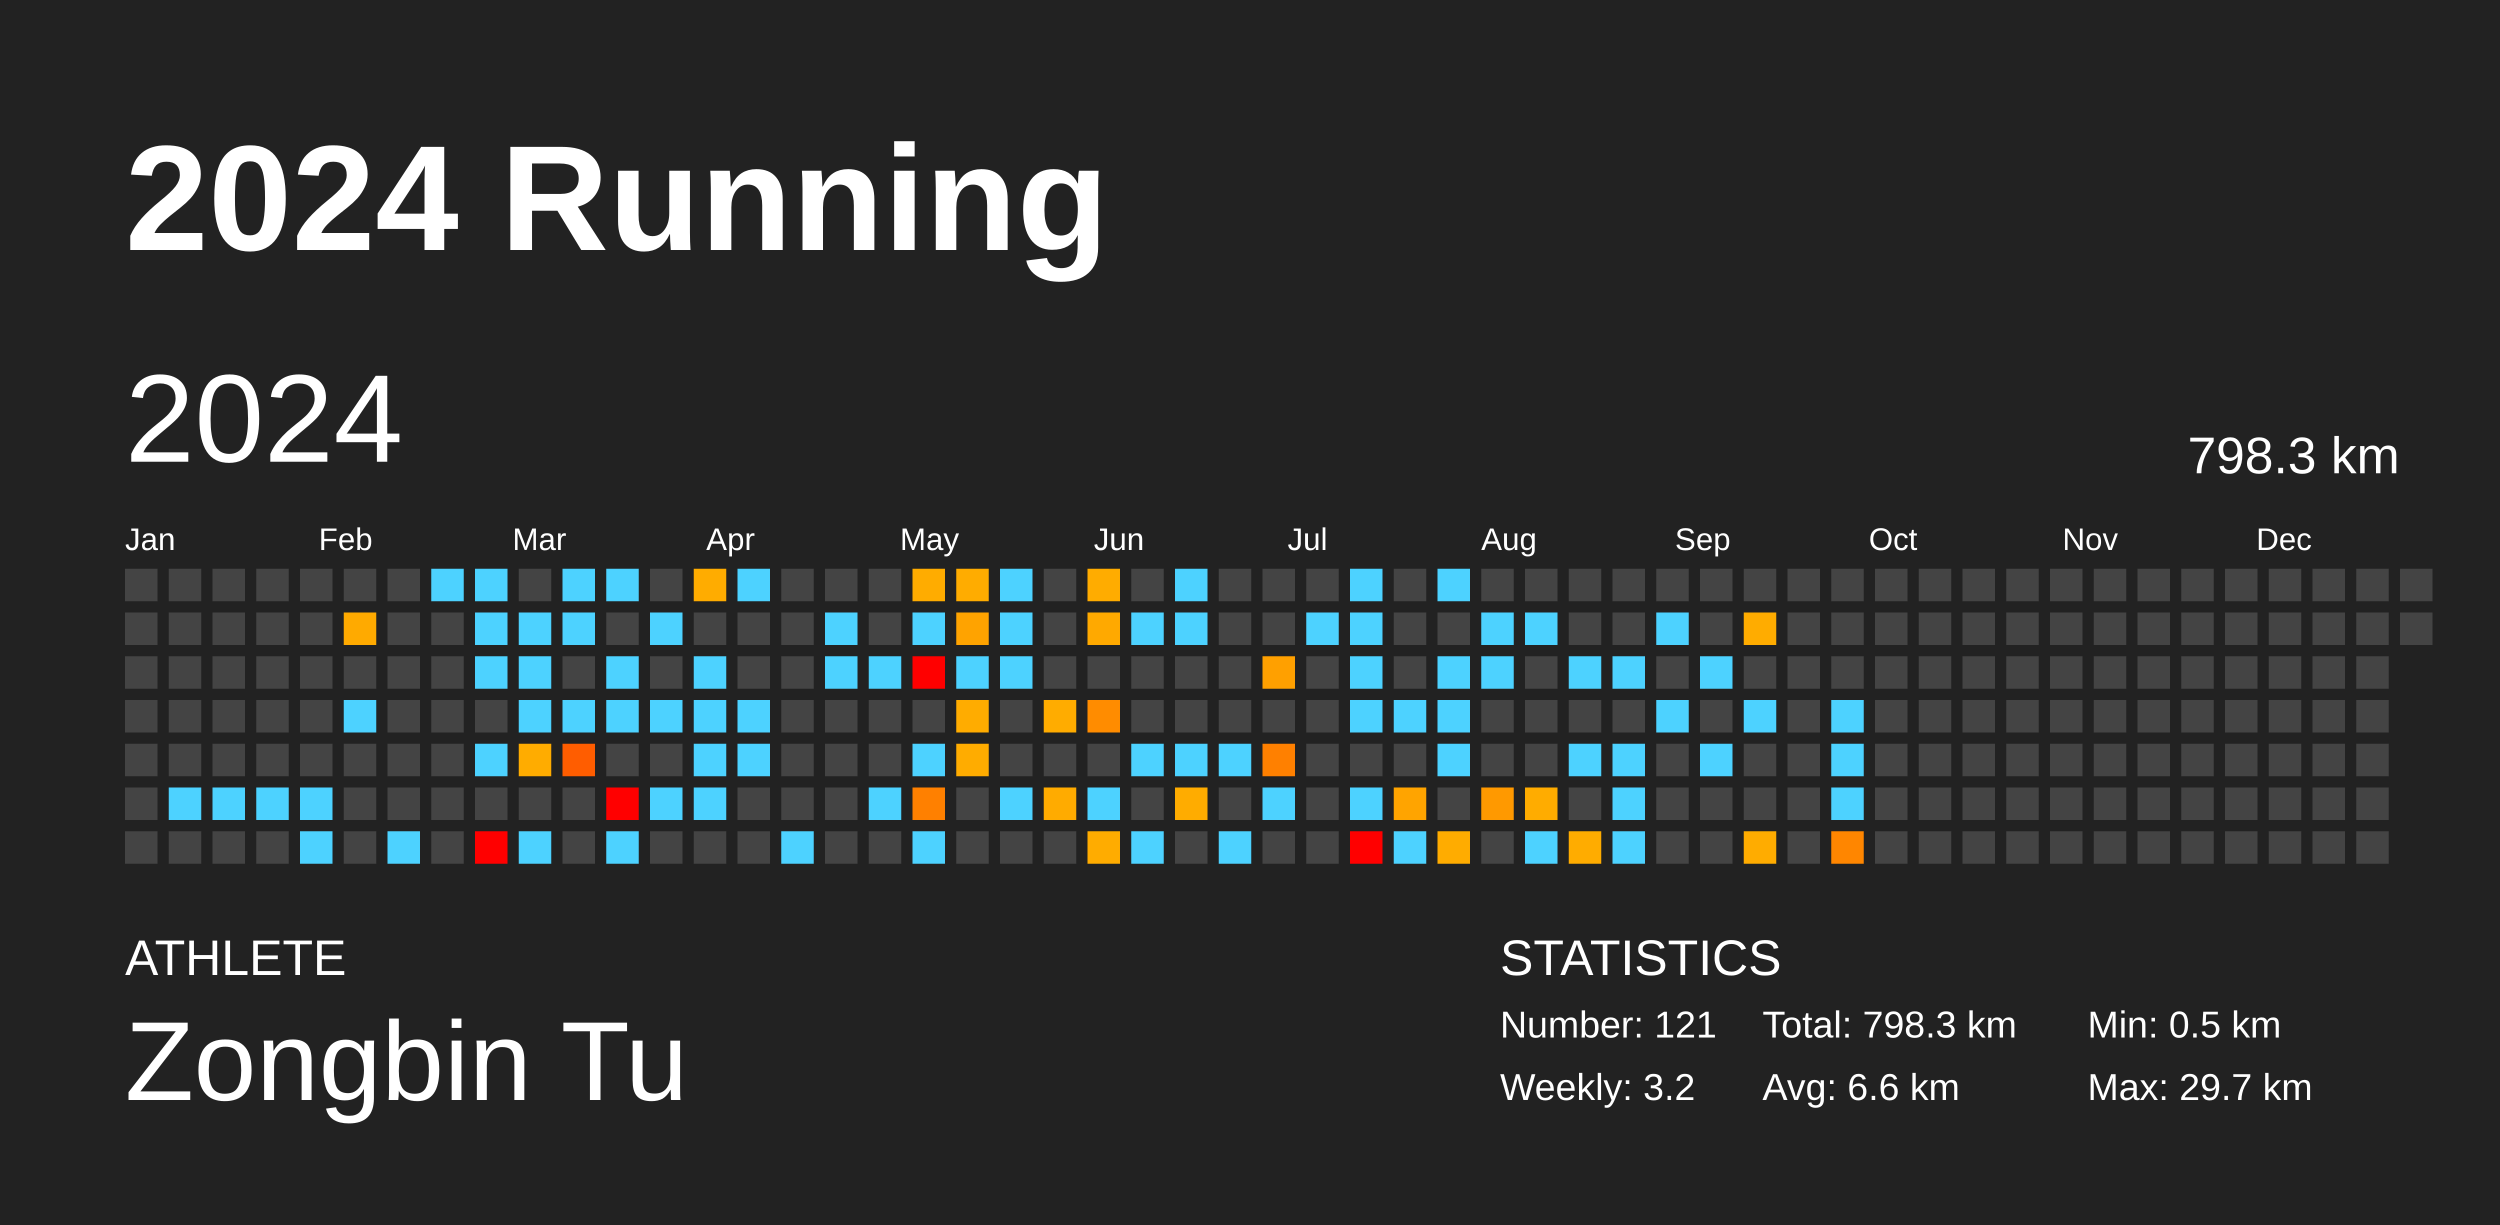
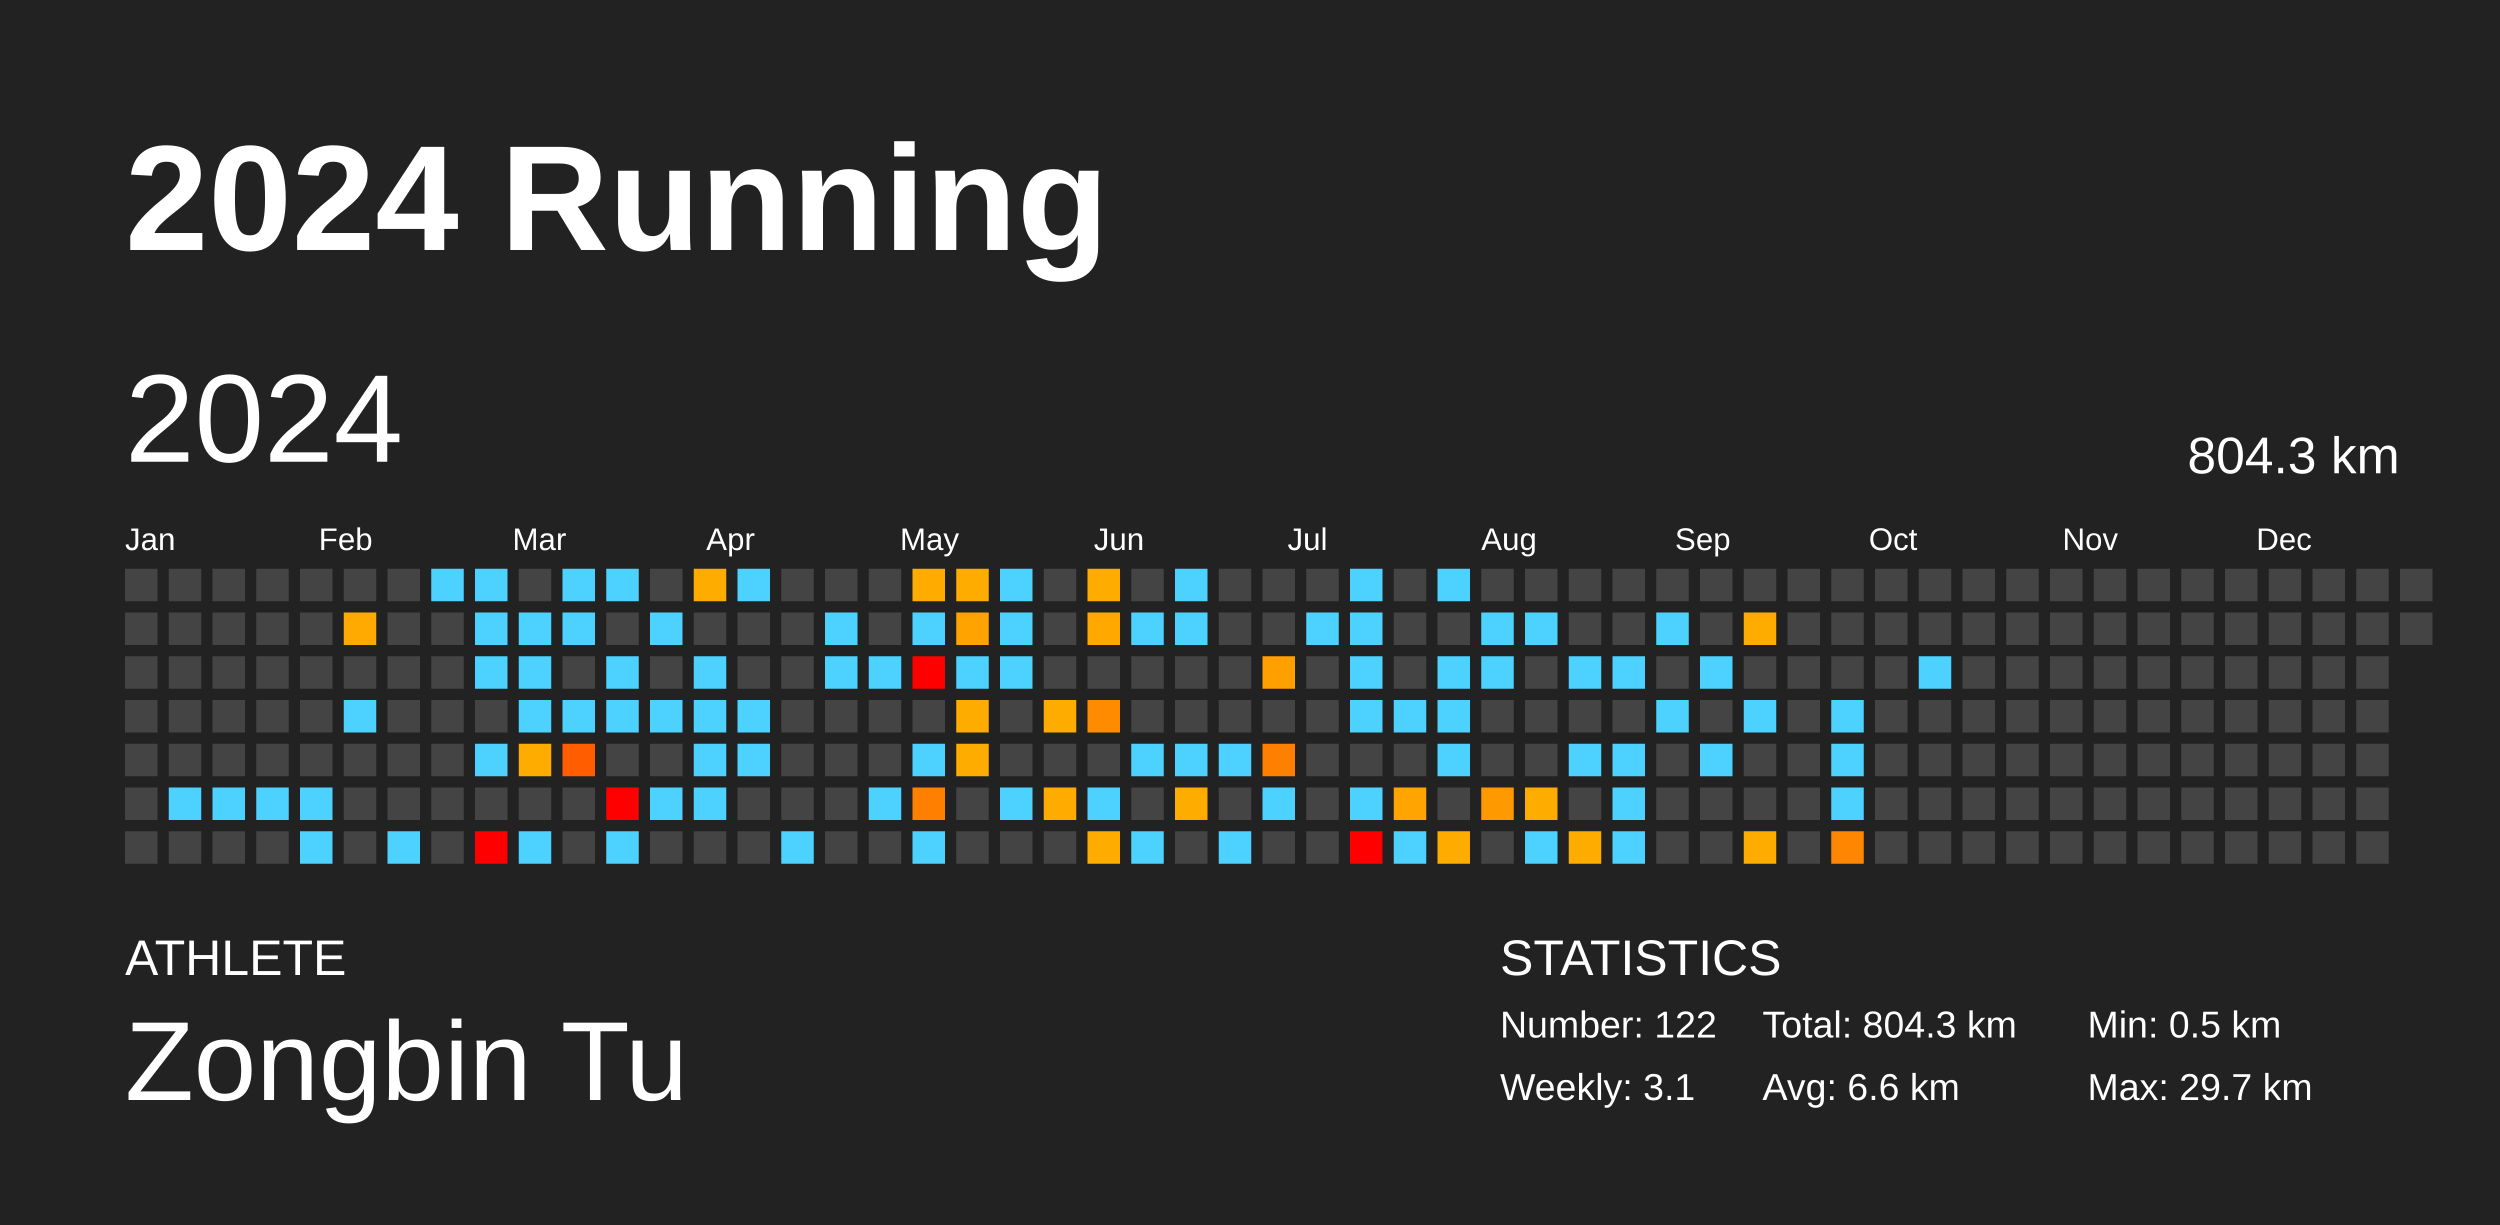
<svg xmlns="http://www.w3.org/2000/svg" baseProfile="full" height="98mm" version="1.1" viewBox="0,0,200,98" width="200mm">
  <defs />
  <rect fill="#222222" height="98" width="200" x="0" y="0" />
  <text fill="#FFFFFF" style="font-size:12px; font-family:Arial; font-weight:bold;" x="10" y="20">2024 Running</text>
  <text fill="#FFFFFF" style="font-size:4px; font-family:Arial" x="10" y="78">ATHLETE</text>
  <text fill="#FFFFFF" style="font-size:9px; font-family:Arial" x="10" y="88">Zongbin Tu</text>
  <text fill="#FFFFFF" style="font-size:4px; font-family:Arial" x="120" y="78">STATISTICS</text>
-   <text fill="#FFFFFF" style="font-size:3px; font-family:Arial" x="120" y="83">Number: 121</text>
-   <text fill="#FFFFFF" style="font-size:3px; font-family:Arial" x="120" y="88">Weekly: 3.2</text>
-   <text fill="#FFFFFF" style="font-size:3px; font-family:Arial" x="141" y="83">Total: 798.3 km</text>
+   <text fill="#FFFFFF" style="font-size:3px; font-family:Arial" x="120" y="83">Number: 122</text>
+   <text fill="#FFFFFF" style="font-size:3px; font-family:Arial" x="120" y="88">Weekly: 3.1</text>
+   <text fill="#FFFFFF" style="font-size:3px; font-family:Arial" x="141" y="83">Total: 804.3 km</text>
  <text fill="#FFFFFF" style="font-size:3px; font-family:Arial" x="141" y="88">Avg: 6.6 km</text>
  <text fill="#FFFFFF" style="font-size:3px; font-family:Arial" x="167" y="83">Min: 0.5 km</text>
  <text fill="#FFFFFF" style="font-size:3px; font-family:Arial" x="167" y="88">Max: 29.7 km</text>
  <text dominant-baseline="hanging" fill="#FFFFFF" style="font-size:10.0px; font-family:Arial;" x="10" y="30">2024</text>
-   <text dominant-baseline="hanging" fill="#FFFFFF" style="font-size:4.125px; font-family:Arial;" x="175" y="35">798.3 km</text>
+   <text dominant-baseline="hanging" fill="#FFFFFF" style="font-size:4.125px; font-family:Arial;" x="175" y="35">804.3 km</text>
  <text fill="#FFFFFF" style="font-size:2.5px; font-family:Arial" x="10.0" y="44">Jan</text>
  <text fill="#FFFFFF" style="font-size:2.5px; font-family:Arial" x="25.5" y="44">Feb</text>
  <text fill="#FFFFFF" style="font-size:2.5px; font-family:Arial" x="41.0" y="44">Mar</text>
  <text fill="#FFFFFF" style="font-size:2.5px; font-family:Arial" x="56.5" y="44">Apr</text>
  <text fill="#FFFFFF" style="font-size:2.5px; font-family:Arial" x="72.0" y="44">May</text>
  <text fill="#FFFFFF" style="font-size:2.5px; font-family:Arial" x="87.5" y="44">Jun</text>
  <text fill="#FFFFFF" style="font-size:2.5px; font-family:Arial" x="103.0" y="44">Jul</text>
  <text fill="#FFFFFF" style="font-size:2.5px; font-family:Arial" x="118.5" y="44">Aug</text>
  <text fill="#FFFFFF" style="font-size:2.5px; font-family:Arial" x="134.0" y="44">Sep</text>
  <text fill="#FFFFFF" style="font-size:2.5px; font-family:Arial" x="149.5" y="44">Oct</text>
  <text fill="#FFFFFF" style="font-size:2.5px; font-family:Arial" x="165.0" y="44">Nov</text>
  <text fill="#FFFFFF" style="font-size:2.5px; font-family:Arial" x="180.5" y="44">Dec</text>
  <rect fill="#444444" height="2.6" width="2.6" x="10.0" y="45.5" />
  <rect fill="#444444" height="2.6" width="2.6" x="10.0" y="49.0" />
  <rect fill="#444444" height="2.6" width="2.6" x="10.0" y="52.5" />
  <rect fill="#444444" height="2.6" width="2.6" x="10.0" y="56.0" />
  <rect fill="#444444" height="2.6" width="2.6" x="10.0" y="59.5" />
  <rect fill="#444444" height="2.6" width="2.6" x="10.0" y="63.0" />
  <rect fill="#444444" height="2.6" width="2.6" x="10.0" y="66.5" />
  <rect fill="#444444" height="2.6" width="2.6" x="13.5" y="45.5" />
  <rect fill="#444444" height="2.6" width="2.6" x="13.5" y="49.0" />
  <rect fill="#444444" height="2.6" width="2.6" x="13.5" y="52.5" />
  <rect fill="#444444" height="2.6" width="2.6" x="13.5" y="56.0" />
  <rect fill="#444444" height="2.6" width="2.6" x="13.5" y="59.5" />
  <rect fill="#4dd2ff" height="2.6" width="2.6" x="13.5" y="63.0" />
  <rect fill="#444444" height="2.6" width="2.6" x="13.5" y="66.5" />
  <rect fill="#444444" height="2.6" width="2.6" x="17.0" y="45.5" />
  <rect fill="#444444" height="2.6" width="2.6" x="17.0" y="49.0" />
  <rect fill="#444444" height="2.6" width="2.6" x="17.0" y="52.5" />
  <rect fill="#444444" height="2.6" width="2.6" x="17.0" y="56.0" />
  <rect fill="#444444" height="2.6" width="2.6" x="17.0" y="59.5" />
  <rect fill="#4dd2ff" height="2.6" width="2.6" x="17.0" y="63.0" />
  <rect fill="#444444" height="2.6" width="2.6" x="17.0" y="66.5" />
  <rect fill="#444444" height="2.6" width="2.6" x="20.5" y="45.5" />
  <rect fill="#444444" height="2.6" width="2.6" x="20.5" y="49.0" />
  <rect fill="#444444" height="2.6" width="2.6" x="20.5" y="52.5" />
  <rect fill="#444444" height="2.6" width="2.6" x="20.5" y="56.0" />
  <rect fill="#444444" height="2.6" width="2.6" x="20.5" y="59.5" />
  <rect fill="#4dd2ff" height="2.6" width="2.6" x="20.5" y="63.0" />
  <rect fill="#444444" height="2.6" width="2.6" x="20.5" y="66.5" />
  <rect fill="#444444" height="2.6" width="2.6" x="24.0" y="45.5" />
  <rect fill="#444444" height="2.6" width="2.6" x="24.0" y="49.0" />
  <rect fill="#444444" height="2.6" width="2.6" x="24.0" y="52.5" />
  <rect fill="#444444" height="2.6" width="2.6" x="24.0" y="56.0" />
  <rect fill="#444444" height="2.6" width="2.6" x="24.0" y="59.5" />
  <rect fill="#4dd2ff" height="2.6" width="2.6" x="24.0" y="63.0" />
  <rect fill="#4dd2ff" height="2.6" width="2.6" x="24.0" y="66.5" />
  <rect fill="#444444" height="2.6" width="2.6" x="27.5" y="45.5" />
  <rect fill="#ffaa00" height="2.6" width="2.6" x="27.5" y="49.0" />
  <rect fill="#444444" height="2.6" width="2.6" x="27.5" y="52.5" />
  <rect fill="#4dd2ff" height="2.6" width="2.6" x="27.5" y="56.0" />
  <rect fill="#444444" height="2.6" width="2.6" x="27.5" y="59.5" />
  <rect fill="#444444" height="2.6" width="2.6" x="27.5" y="63.0" />
  <rect fill="#444444" height="2.6" width="2.6" x="27.5" y="66.5" />
  <rect fill="#444444" height="2.6" width="2.6" x="31.0" y="45.5" />
  <rect fill="#444444" height="2.6" width="2.6" x="31.0" y="49.0" />
  <rect fill="#444444" height="2.6" width="2.6" x="31.0" y="52.5" />
  <rect fill="#444444" height="2.6" width="2.6" x="31.0" y="56.0" />
  <rect fill="#444444" height="2.6" width="2.6" x="31.0" y="59.5" />
  <rect fill="#444444" height="2.6" width="2.6" x="31.0" y="63.0" />
  <rect fill="#4dd2ff" height="2.6" width="2.6" x="31.0" y="66.5" />
  <rect fill="#4dd2ff" height="2.6" width="2.6" x="34.5" y="45.5" />
  <rect fill="#444444" height="2.6" width="2.6" x="34.5" y="49.0" />
  <rect fill="#444444" height="2.6" width="2.6" x="34.5" y="52.5" />
  <rect fill="#444444" height="2.6" width="2.6" x="34.5" y="56.0" />
  <rect fill="#444444" height="2.6" width="2.6" x="34.5" y="59.5" />
  <rect fill="#444444" height="2.6" width="2.6" x="34.5" y="63.0" />
  <rect fill="#444444" height="2.6" width="2.6" x="34.5" y="66.5" />
  <rect fill="#4dd2ff" height="2.6" width="2.6" x="38.0" y="45.5" />
  <rect fill="#4dd2ff" height="2.6" width="2.6" x="38.0" y="49.0" />
  <rect fill="#4dd2ff" height="2.6" width="2.6" x="38.0" y="52.5" />
  <rect fill="#444444" height="2.6" width="2.6" x="38.0" y="56.0" />
  <rect fill="#4dd2ff" height="2.6" width="2.6" x="38.0" y="59.5" />
  <rect fill="#444444" height="2.6" width="2.6" x="38.0" y="63.0" />
  <rect fill="red" height="2.6" width="2.6" x="38.0" y="66.5" />
  <rect fill="#444444" height="2.6" width="2.6" x="41.5" y="45.5" />
  <rect fill="#4dd2ff" height="2.6" width="2.6" x="41.5" y="49.0" />
  <rect fill="#4dd2ff" height="2.6" width="2.6" x="41.5" y="52.5" />
  <rect fill="#4dd2ff" height="2.6" width="2.6" x="41.5" y="56.0" />
  <rect fill="#ffac00" height="2.6" width="2.6" x="41.5" y="59.5" />
  <rect fill="#444444" height="2.6" width="2.6" x="41.5" y="63.0" />
  <rect fill="#4dd2ff" height="2.6" width="2.6" x="41.5" y="66.5" />
  <rect fill="#4dd2ff" height="2.6" width="2.6" x="45.0" y="45.5" />
  <rect fill="#4dd2ff" height="2.6" width="2.6" x="45.0" y="49.0" />
  <rect fill="#444444" height="2.6" width="2.6" x="45.0" y="52.5" />
  <rect fill="#4dd2ff" height="2.6" width="2.6" x="45.0" y="56.0" />
  <rect fill="#ff5d00" height="2.6" width="2.6" x="45.0" y="59.5" />
  <rect fill="#444444" height="2.6" width="2.6" x="45.0" y="63.0" />
  <rect fill="#444444" height="2.6" width="2.6" x="45.0" y="66.5" />
  <rect fill="#4dd2ff" height="2.6" width="2.6" x="48.5" y="45.5" />
  <rect fill="#444444" height="2.6" width="2.6" x="48.5" y="49.0" />
  <rect fill="#4dd2ff" height="2.6" width="2.6" x="48.5" y="52.5" />
  <rect fill="#4dd2ff" height="2.6" width="2.6" x="48.5" y="56.0" />
  <rect fill="#444444" height="2.6" width="2.6" x="48.5" y="59.5" />
  <rect fill="red" height="2.6" width="2.6" x="48.5" y="63.0" />
  <rect fill="#4dd2ff" height="2.6" width="2.6" x="48.5" y="66.5" />
  <rect fill="#444444" height="2.6" width="2.6" x="52.0" y="45.5" />
  <rect fill="#4dd2ff" height="2.6" width="2.6" x="52.0" y="49.0" />
  <rect fill="#444444" height="2.6" width="2.6" x="52.0" y="52.5" />
  <rect fill="#4dd2ff" height="2.6" width="2.6" x="52.0" y="56.0" />
  <rect fill="#444444" height="2.6" width="2.6" x="52.0" y="59.5" />
  <rect fill="#4dd2ff" height="2.6" width="2.6" x="52.0" y="63.0" />
  <rect fill="#444444" height="2.6" width="2.6" x="52.0" y="66.5" />
  <rect fill="#ffac00" height="2.6" width="2.6" x="55.5" y="45.5" />
  <rect fill="#444444" height="2.6" width="2.6" x="55.5" y="49.0" />
  <rect fill="#4dd2ff" height="2.6" width="2.6" x="55.5" y="52.5" />
  <rect fill="#4dd2ff" height="2.6" width="2.6" x="55.5" y="56.0" />
  <rect fill="#4dd2ff" height="2.6" width="2.6" x="55.5" y="59.5" />
  <rect fill="#4dd2ff" height="2.6" width="2.6" x="55.5" y="63.0" />
  <rect fill="#444444" height="2.6" width="2.6" x="55.5" y="66.5" />
  <rect fill="#4dd2ff" height="2.6" width="2.6" x="59.0" y="45.5" />
  <rect fill="#444444" height="2.6" width="2.6" x="59.0" y="49.0" />
  <rect fill="#444444" height="2.6" width="2.6" x="59.0" y="52.5" />
  <rect fill="#4dd2ff" height="2.6" width="2.6" x="59.0" y="56.0" />
  <rect fill="#4dd2ff" height="2.6" width="2.6" x="59.0" y="59.5" />
  <rect fill="#444444" height="2.6" width="2.6" x="59.0" y="63.0" />
  <rect fill="#444444" height="2.6" width="2.6" x="59.0" y="66.5" />
  <rect fill="#444444" height="2.6" width="2.6" x="62.5" y="45.5" />
  <rect fill="#444444" height="2.6" width="2.6" x="62.5" y="49.0" />
  <rect fill="#444444" height="2.6" width="2.6" x="62.5" y="52.5" />
  <rect fill="#444444" height="2.6" width="2.6" x="62.5" y="56.0" />
  <rect fill="#444444" height="2.6" width="2.6" x="62.5" y="59.5" />
  <rect fill="#444444" height="2.6" width="2.6" x="62.5" y="63.0" />
  <rect fill="#4dd2ff" height="2.6" width="2.6" x="62.5" y="66.5" />
  <rect fill="#444444" height="2.6" width="2.6" x="66.0" y="45.5" />
  <rect fill="#4dd2ff" height="2.6" width="2.6" x="66.0" y="49.0" />
  <rect fill="#4dd2ff" height="2.6" width="2.6" x="66.0" y="52.5" />
  <rect fill="#444444" height="2.6" width="2.6" x="66.0" y="56.0" />
  <rect fill="#444444" height="2.6" width="2.6" x="66.0" y="59.5" />
  <rect fill="#444444" height="2.6" width="2.6" x="66.0" y="63.0" />
  <rect fill="#444444" height="2.6" width="2.6" x="66.0" y="66.5" />
  <rect fill="#444444" height="2.6" width="2.6" x="69.5" y="45.5" />
  <rect fill="#444444" height="2.6" width="2.6" x="69.5" y="49.0" />
  <rect fill="#4dd2ff" height="2.6" width="2.6" x="69.5" y="52.5" />
  <rect fill="#444444" height="2.6" width="2.6" x="69.5" y="56.0" />
  <rect fill="#444444" height="2.6" width="2.6" x="69.5" y="59.5" />
  <rect fill="#4dd2ff" height="2.6" width="2.6" x="69.5" y="63.0" />
  <rect fill="#444444" height="2.6" width="2.6" x="69.5" y="66.5" />
  <rect fill="#ffac00" height="2.6" width="2.6" x="73.0" y="45.5" />
  <rect fill="#4dd2ff" height="2.6" width="2.6" x="73.0" y="49.0" />
  <rect fill="red" height="2.6" width="2.6" x="73.0" y="52.5" />
  <rect fill="#444444" height="2.6" width="2.6" x="73.0" y="56.0" />
  <rect fill="#4dd2ff" height="2.6" width="2.6" x="73.0" y="59.5" />
  <rect fill="#ff8000" height="2.6" width="2.6" x="73.0" y="63.0" />
  <rect fill="#4dd2ff" height="2.6" width="2.6" x="73.0" y="66.5" />
  <rect fill="#ffac00" height="2.6" width="2.6" x="76.5" y="45.5" />
  <rect fill="#ffa300" height="2.6" width="2.6" x="76.5" y="49.0" />
  <rect fill="#4dd2ff" height="2.6" width="2.6" x="76.5" y="52.5" />
  <rect fill="#ffac00" height="2.6" width="2.6" x="76.5" y="56.0" />
  <rect fill="#ffac00" height="2.6" width="2.6" x="76.5" y="59.5" />
  <rect fill="#444444" height="2.6" width="2.6" x="76.5" y="63.0" />
  <rect fill="#444444" height="2.6" width="2.6" x="76.5" y="66.5" />
  <rect fill="#4dd2ff" height="2.6" width="2.6" x="80.0" y="45.5" />
  <rect fill="#4dd2ff" height="2.6" width="2.6" x="80.0" y="49.0" />
  <rect fill="#4dd2ff" height="2.6" width="2.6" x="80.0" y="52.5" />
  <rect fill="#444444" height="2.6" width="2.6" x="80.0" y="56.0" />
  <rect fill="#444444" height="2.6" width="2.6" x="80.0" y="59.5" />
  <rect fill="#4dd2ff" height="2.6" width="2.6" x="80.0" y="63.0" />
  <rect fill="#444444" height="2.6" width="2.6" x="80.0" y="66.5" />
  <rect fill="#444444" height="2.6" width="2.6" x="83.5" y="45.5" />
  <rect fill="#444444" height="2.6" width="2.6" x="83.5" y="49.0" />
  <rect fill="#444444" height="2.6" width="2.6" x="83.5" y="52.5" />
  <rect fill="#ffac00" height="2.6" width="2.6" x="83.5" y="56.0" />
  <rect fill="#444444" height="2.6" width="2.6" x="83.5" y="59.5" />
  <rect fill="#ffab00" height="2.6" width="2.6" x="83.5" y="63.0" />
  <rect fill="#444444" height="2.6" width="2.6" x="83.5" y="66.5" />
  <rect fill="#ffac00" height="2.6" width="2.6" x="87.0" y="45.5" />
  <rect fill="#ffa900" height="2.6" width="2.6" x="87.0" y="49.0" />
  <rect fill="#444444" height="2.6" width="2.6" x="87.0" y="52.5" />
  <rect fill="#ff8c00" height="2.6" width="2.6" x="87.0" y="56.0" />
  <rect fill="#444444" height="2.6" width="2.6" x="87.0" y="59.5" />
  <rect fill="#4dd2ff" height="2.6" width="2.6" x="87.0" y="63.0" />
  <rect fill="#ffac00" height="2.6" width="2.6" x="87.0" y="66.5" />
  <rect fill="#444444" height="2.6" width="2.6" x="90.5" y="45.5" />
  <rect fill="#4dd2ff" height="2.6" width="2.6" x="90.5" y="49.0" />
  <rect fill="#444444" height="2.6" width="2.6" x="90.5" y="52.5" />
  <rect fill="#444444" height="2.6" width="2.6" x="90.5" y="56.0" />
  <rect fill="#4dd2ff" height="2.6" width="2.6" x="90.5" y="59.5" />
  <rect fill="#444444" height="2.6" width="2.6" x="90.5" y="63.0" />
  <rect fill="#4dd2ff" height="2.6" width="2.6" x="90.5" y="66.5" />
  <rect fill="#4dd2ff" height="2.6" width="2.6" x="94.0" y="45.5" />
  <rect fill="#4dd2ff" height="2.6" width="2.6" x="94.0" y="49.0" />
  <rect fill="#444444" height="2.6" width="2.6" x="94.0" y="52.5" />
  <rect fill="#444444" height="2.6" width="2.6" x="94.0" y="56.0" />
  <rect fill="#4dd2ff" height="2.6" width="2.6" x="94.0" y="59.5" />
  <rect fill="#ffac00" height="2.6" width="2.6" x="94.0" y="63.0" />
  <rect fill="#444444" height="2.6" width="2.6" x="94.0" y="66.5" />
  <rect fill="#444444" height="2.6" width="2.6" x="97.5" y="45.5" />
  <rect fill="#444444" height="2.6" width="2.6" x="97.5" y="49.0" />
  <rect fill="#444444" height="2.6" width="2.6" x="97.5" y="52.5" />
  <rect fill="#444444" height="2.6" width="2.6" x="97.5" y="56.0" />
  <rect fill="#4dd2ff" height="2.6" width="2.6" x="97.5" y="59.5" />
  <rect fill="#444444" height="2.6" width="2.6" x="97.5" y="63.0" />
  <rect fill="#4dd2ff" height="2.6" width="2.6" x="97.5" y="66.5" />
  <rect fill="#444444" height="2.6" width="2.6" x="101.0" y="45.5" />
  <rect fill="#444444" height="2.6" width="2.6" x="101.0" y="49.0" />
  <rect fill="#ffa000" height="2.6" width="2.6" x="101.0" y="52.5" />
  <rect fill="#444444" height="2.6" width="2.6" x="101.0" y="56.0" />
  <rect fill="#ff8000" height="2.6" width="2.6" x="101.0" y="59.5" />
  <rect fill="#4dd2ff" height="2.6" width="2.6" x="101.0" y="63.0" />
  <rect fill="#444444" height="2.6" width="2.6" x="101.0" y="66.5" />
  <rect fill="#444444" height="2.6" width="2.6" x="104.5" y="45.5" />
  <rect fill="#4dd2ff" height="2.6" width="2.6" x="104.5" y="49.0" />
  <rect fill="#444444" height="2.6" width="2.6" x="104.5" y="52.5" />
  <rect fill="#444444" height="2.6" width="2.6" x="104.5" y="56.0" />
  <rect fill="#444444" height="2.6" width="2.6" x="104.5" y="59.5" />
  <rect fill="#444444" height="2.6" width="2.6" x="104.5" y="63.0" />
  <rect fill="#444444" height="2.6" width="2.6" x="104.5" y="66.5" />
  <rect fill="#4dd2ff" height="2.6" width="2.6" x="108.0" y="45.5" />
  <rect fill="#4dd2ff" height="2.6" width="2.6" x="108.0" y="49.0" />
  <rect fill="#4dd2ff" height="2.6" width="2.6" x="108.0" y="52.5" />
  <rect fill="#4dd2ff" height="2.6" width="2.6" x="108.0" y="56.0" />
  <rect fill="#444444" height="2.6" width="2.6" x="108.0" y="59.5" />
  <rect fill="#4dd2ff" height="2.6" width="2.6" x="108.0" y="63.0" />
  <rect fill="red" height="2.6" width="2.6" x="108.0" y="66.5" />
  <rect fill="#444444" height="2.6" width="2.6" x="111.5" y="45.5" />
  <rect fill="#444444" height="2.6" width="2.6" x="111.5" y="49.0" />
  <rect fill="#444444" height="2.6" width="2.6" x="111.5" y="52.5" />
  <rect fill="#4dd2ff" height="2.6" width="2.6" x="111.5" y="56.0" />
  <rect fill="#444444" height="2.6" width="2.6" x="111.5" y="59.5" />
  <rect fill="#ffa400" height="2.6" width="2.6" x="111.5" y="63.0" />
  <rect fill="#4dd2ff" height="2.6" width="2.6" x="111.5" y="66.5" />
  <rect fill="#4dd2ff" height="2.6" width="2.6" x="115.0" y="45.5" />
  <rect fill="#444444" height="2.6" width="2.6" x="115.0" y="49.0" />
  <rect fill="#4dd2ff" height="2.6" width="2.6" x="115.0" y="52.5" />
  <rect fill="#4dd2ff" height="2.6" width="2.6" x="115.0" y="56.0" />
  <rect fill="#4dd2ff" height="2.6" width="2.6" x="115.0" y="59.5" />
  <rect fill="#444444" height="2.6" width="2.6" x="115.0" y="63.0" />
  <rect fill="#ffac00" height="2.6" width="2.6" x="115.0" y="66.5" />
  <rect fill="#444444" height="2.6" width="2.6" x="118.5" y="45.5" />
  <rect fill="#4dd2ff" height="2.6" width="2.6" x="118.5" y="49.0" />
  <rect fill="#4dd2ff" height="2.6" width="2.6" x="118.5" y="52.5" />
  <rect fill="#444444" height="2.6" width="2.6" x="118.5" y="56.0" />
  <rect fill="#444444" height="2.6" width="2.6" x="118.5" y="59.5" />
  <rect fill="#ff9900" height="2.6" width="2.6" x="118.5" y="63.0" />
  <rect fill="#444444" height="2.6" width="2.6" x="118.5" y="66.5" />
  <rect fill="#444444" height="2.6" width="2.6" x="122.0" y="45.5" />
  <rect fill="#4dd2ff" height="2.6" width="2.6" x="122.0" y="49.0" />
  <rect fill="#444444" height="2.6" width="2.6" x="122.0" y="52.5" />
  <rect fill="#444444" height="2.6" width="2.6" x="122.0" y="56.0" />
  <rect fill="#444444" height="2.6" width="2.6" x="122.0" y="59.5" />
  <rect fill="#ffac00" height="2.6" width="2.6" x="122.0" y="63.0" />
  <rect fill="#4dd2ff" height="2.6" width="2.6" x="122.0" y="66.5" />
  <rect fill="#444444" height="2.6" width="2.6" x="125.5" y="45.5" />
  <rect fill="#444444" height="2.6" width="2.6" x="125.5" y="49.0" />
  <rect fill="#4dd2ff" height="2.6" width="2.6" x="125.5" y="52.5" />
  <rect fill="#444444" height="2.6" width="2.6" x="125.5" y="56.0" />
  <rect fill="#4dd2ff" height="2.6" width="2.6" x="125.5" y="59.5" />
  <rect fill="#444444" height="2.6" width="2.6" x="125.5" y="63.0" />
  <rect fill="#ffac00" height="2.6" width="2.6" x="125.5" y="66.5" />
  <rect fill="#444444" height="2.6" width="2.6" x="129.0" y="45.5" />
  <rect fill="#444444" height="2.6" width="2.6" x="129.0" y="49.0" />
  <rect fill="#4dd2ff" height="2.6" width="2.6" x="129.0" y="52.5" />
  <rect fill="#444444" height="2.6" width="2.6" x="129.0" y="56.0" />
  <rect fill="#4dd2ff" height="2.6" width="2.6" x="129.0" y="59.5" />
  <rect fill="#4dd2ff" height="2.6" width="2.6" x="129.0" y="63.0" />
  <rect fill="#4dd2ff" height="2.6" width="2.6" x="129.0" y="66.5" />
  <rect fill="#444444" height="2.6" width="2.6" x="132.5" y="45.5" />
  <rect fill="#4dd2ff" height="2.6" width="2.6" x="132.5" y="49.0" />
  <rect fill="#444444" height="2.6" width="2.6" x="132.5" y="52.5" />
  <rect fill="#4dd2ff" height="2.6" width="2.6" x="132.5" y="56.0" />
  <rect fill="#444444" height="2.6" width="2.6" x="132.5" y="59.5" />
  <rect fill="#444444" height="2.6" width="2.6" x="132.5" y="63.0" />
  <rect fill="#444444" height="2.6" width="2.6" x="132.5" y="66.5" />
  <rect fill="#444444" height="2.6" width="2.6" x="136.0" y="45.5" />
  <rect fill="#444444" height="2.6" width="2.6" x="136.0" y="49.0" />
  <rect fill="#4dd2ff" height="2.6" width="2.6" x="136.0" y="52.5" />
  <rect fill="#444444" height="2.6" width="2.6" x="136.0" y="56.0" />
  <rect fill="#4dd2ff" height="2.6" width="2.6" x="136.0" y="59.5" />
  <rect fill="#444444" height="2.6" width="2.6" x="136.0" y="63.0" />
  <rect fill="#444444" height="2.6" width="2.6" x="136.0" y="66.5" />
  <rect fill="#444444" height="2.6" width="2.6" x="139.5" y="45.5" />
  <rect fill="#ffac00" height="2.6" width="2.6" x="139.5" y="49.0" />
  <rect fill="#444444" height="2.6" width="2.6" x="139.5" y="52.5" />
  <rect fill="#4dd2ff" height="2.6" width="2.6" x="139.5" y="56.0" />
  <rect fill="#444444" height="2.6" width="2.6" x="139.5" y="59.5" />
  <rect fill="#444444" height="2.6" width="2.6" x="139.5" y="63.0" />
  <rect fill="#ffac00" height="2.6" width="2.6" x="139.5" y="66.5" />
  <rect fill="#444444" height="2.6" width="2.6" x="143.0" y="45.5" />
  <rect fill="#444444" height="2.6" width="2.6" x="143.0" y="49.0" />
  <rect fill="#444444" height="2.6" width="2.6" x="143.0" y="52.5" />
  <rect fill="#444444" height="2.6" width="2.6" x="143.0" y="56.0" />
  <rect fill="#444444" height="2.6" width="2.6" x="143.0" y="59.5" />
  <rect fill="#444444" height="2.6" width="2.6" x="143.0" y="63.0" />
  <rect fill="#444444" height="2.6" width="2.6" x="143.0" y="66.5" />
  <rect fill="#444444" height="2.6" width="2.6" x="146.5" y="45.5" />
  <rect fill="#444444" height="2.6" width="2.6" x="146.5" y="49.0" />
  <rect fill="#444444" height="2.6" width="2.6" x="146.5" y="52.5" />
  <rect fill="#4dd2ff" height="2.6" width="2.6" x="146.5" y="56.0" />
  <rect fill="#4dd2ff" height="2.6" width="2.6" x="146.5" y="59.5" />
  <rect fill="#4dd2ff" height="2.6" width="2.6" x="146.5" y="63.0" />
  <rect fill="#ff8600" height="2.6" width="2.6" x="146.5" y="66.5" />
  <rect fill="#444444" height="2.6" width="2.6" x="150.0" y="45.5" />
  <rect fill="#444444" height="2.6" width="2.6" x="150.0" y="49.0" />
  <rect fill="#444444" height="2.6" width="2.6" x="150.0" y="52.5" />
  <rect fill="#444444" height="2.6" width="2.6" x="150.0" y="56.0" />
  <rect fill="#444444" height="2.6" width="2.6" x="150.0" y="59.5" />
  <rect fill="#444444" height="2.6" width="2.6" x="150.0" y="63.0" />
  <rect fill="#444444" height="2.6" width="2.6" x="150.0" y="66.5" />
  <rect fill="#444444" height="2.6" width="2.6" x="153.5" y="45.5" />
  <rect fill="#444444" height="2.6" width="2.6" x="153.5" y="49.0" />
-   <rect fill="#444444" height="2.6" width="2.6" x="153.5" y="52.5" />
+   <rect fill="#4dd2ff" height="2.6" width="2.6" x="153.5" y="52.5" />
  <rect fill="#444444" height="2.6" width="2.6" x="153.5" y="56.0" />
  <rect fill="#444444" height="2.6" width="2.6" x="153.5" y="59.5" />
  <rect fill="#444444" height="2.6" width="2.6" x="153.5" y="63.0" />
  <rect fill="#444444" height="2.6" width="2.6" x="153.5" y="66.5" />
  <rect fill="#444444" height="2.6" width="2.6" x="157.0" y="45.5" />
  <rect fill="#444444" height="2.6" width="2.6" x="157.0" y="49.0" />
  <rect fill="#444444" height="2.6" width="2.6" x="157.0" y="52.5" />
  <rect fill="#444444" height="2.6" width="2.6" x="157.0" y="56.0" />
  <rect fill="#444444" height="2.6" width="2.6" x="157.0" y="59.5" />
  <rect fill="#444444" height="2.6" width="2.6" x="157.0" y="63.0" />
  <rect fill="#444444" height="2.6" width="2.6" x="157.0" y="66.5" />
  <rect fill="#444444" height="2.6" width="2.6" x="160.5" y="45.5" />
  <rect fill="#444444" height="2.6" width="2.6" x="160.5" y="49.0" />
  <rect fill="#444444" height="2.6" width="2.6" x="160.5" y="52.5" />
  <rect fill="#444444" height="2.6" width="2.6" x="160.5" y="56.0" />
  <rect fill="#444444" height="2.6" width="2.6" x="160.5" y="59.5" />
  <rect fill="#444444" height="2.6" width="2.6" x="160.5" y="63.0" />
  <rect fill="#444444" height="2.6" width="2.6" x="160.5" y="66.5" />
  <rect fill="#444444" height="2.6" width="2.6" x="164.0" y="45.5" />
  <rect fill="#444444" height="2.6" width="2.6" x="164.0" y="49.0" />
  <rect fill="#444444" height="2.6" width="2.6" x="164.0" y="52.5" />
  <rect fill="#444444" height="2.6" width="2.6" x="164.0" y="56.0" />
  <rect fill="#444444" height="2.6" width="2.6" x="164.0" y="59.5" />
  <rect fill="#444444" height="2.6" width="2.6" x="164.0" y="63.0" />
  <rect fill="#444444" height="2.6" width="2.6" x="164.0" y="66.5" />
  <rect fill="#444444" height="2.6" width="2.6" x="167.5" y="45.5" />
  <rect fill="#444444" height="2.6" width="2.6" x="167.5" y="49.0" />
  <rect fill="#444444" height="2.6" width="2.6" x="167.5" y="52.5" />
  <rect fill="#444444" height="2.6" width="2.6" x="167.5" y="56.0" />
  <rect fill="#444444" height="2.6" width="2.6" x="167.5" y="59.5" />
  <rect fill="#444444" height="2.6" width="2.6" x="167.5" y="63.0" />
  <rect fill="#444444" height="2.6" width="2.6" x="167.5" y="66.5" />
  <rect fill="#444444" height="2.6" width="2.6" x="171.0" y="45.5" />
  <rect fill="#444444" height="2.6" width="2.6" x="171.0" y="49.0" />
  <rect fill="#444444" height="2.6" width="2.6" x="171.0" y="52.5" />
  <rect fill="#444444" height="2.6" width="2.6" x="171.0" y="56.0" />
  <rect fill="#444444" height="2.6" width="2.6" x="171.0" y="59.5" />
  <rect fill="#444444" height="2.6" width="2.6" x="171.0" y="63.0" />
  <rect fill="#444444" height="2.6" width="2.6" x="171.0" y="66.5" />
  <rect fill="#444444" height="2.6" width="2.6" x="174.5" y="45.5" />
  <rect fill="#444444" height="2.6" width="2.6" x="174.5" y="49.0" />
  <rect fill="#444444" height="2.6" width="2.6" x="174.5" y="52.5" />
  <rect fill="#444444" height="2.6" width="2.6" x="174.5" y="56.0" />
  <rect fill="#444444" height="2.6" width="2.6" x="174.5" y="59.5" />
  <rect fill="#444444" height="2.6" width="2.6" x="174.5" y="63.0" />
  <rect fill="#444444" height="2.6" width="2.6" x="174.5" y="66.5" />
  <rect fill="#444444" height="2.6" width="2.6" x="178.0" y="45.5" />
  <rect fill="#444444" height="2.6" width="2.6" x="178.0" y="49.0" />
  <rect fill="#444444" height="2.6" width="2.6" x="178.0" y="52.5" />
  <rect fill="#444444" height="2.6" width="2.6" x="178.0" y="56.0" />
  <rect fill="#444444" height="2.6" width="2.6" x="178.0" y="59.5" />
  <rect fill="#444444" height="2.6" width="2.6" x="178.0" y="63.0" />
  <rect fill="#444444" height="2.6" width="2.6" x="178.0" y="66.5" />
  <rect fill="#444444" height="2.6" width="2.6" x="181.5" y="45.5" />
  <rect fill="#444444" height="2.6" width="2.6" x="181.5" y="49.0" />
  <rect fill="#444444" height="2.6" width="2.6" x="181.5" y="52.5" />
  <rect fill="#444444" height="2.6" width="2.6" x="181.5" y="56.0" />
  <rect fill="#444444" height="2.6" width="2.6" x="181.5" y="59.5" />
  <rect fill="#444444" height="2.6" width="2.6" x="181.5" y="63.0" />
  <rect fill="#444444" height="2.6" width="2.6" x="181.5" y="66.5" />
  <rect fill="#444444" height="2.6" width="2.6" x="185.0" y="45.5" />
  <rect fill="#444444" height="2.6" width="2.6" x="185.0" y="49.0" />
  <rect fill="#444444" height="2.6" width="2.6" x="185.0" y="52.5" />
  <rect fill="#444444" height="2.6" width="2.6" x="185.0" y="56.0" />
  <rect fill="#444444" height="2.6" width="2.6" x="185.0" y="59.5" />
  <rect fill="#444444" height="2.6" width="2.6" x="185.0" y="63.0" />
  <rect fill="#444444" height="2.6" width="2.6" x="185.0" y="66.5" />
  <rect fill="#444444" height="2.6" width="2.6" x="188.5" y="45.5" />
  <rect fill="#444444" height="2.6" width="2.6" x="188.5" y="49.0" />
  <rect fill="#444444" height="2.6" width="2.6" x="188.5" y="52.5" />
  <rect fill="#444444" height="2.6" width="2.6" x="188.5" y="56.0" />
  <rect fill="#444444" height="2.6" width="2.6" x="188.5" y="59.5" />
  <rect fill="#444444" height="2.6" width="2.6" x="188.5" y="63.0" />
  <rect fill="#444444" height="2.6" width="2.6" x="188.5" y="66.5" />
  <rect fill="#444444" height="2.6" width="2.6" x="192.0" y="45.5" />
  <rect fill="#444444" height="2.6" width="2.6" x="192.0" y="49.0" />
</svg>
